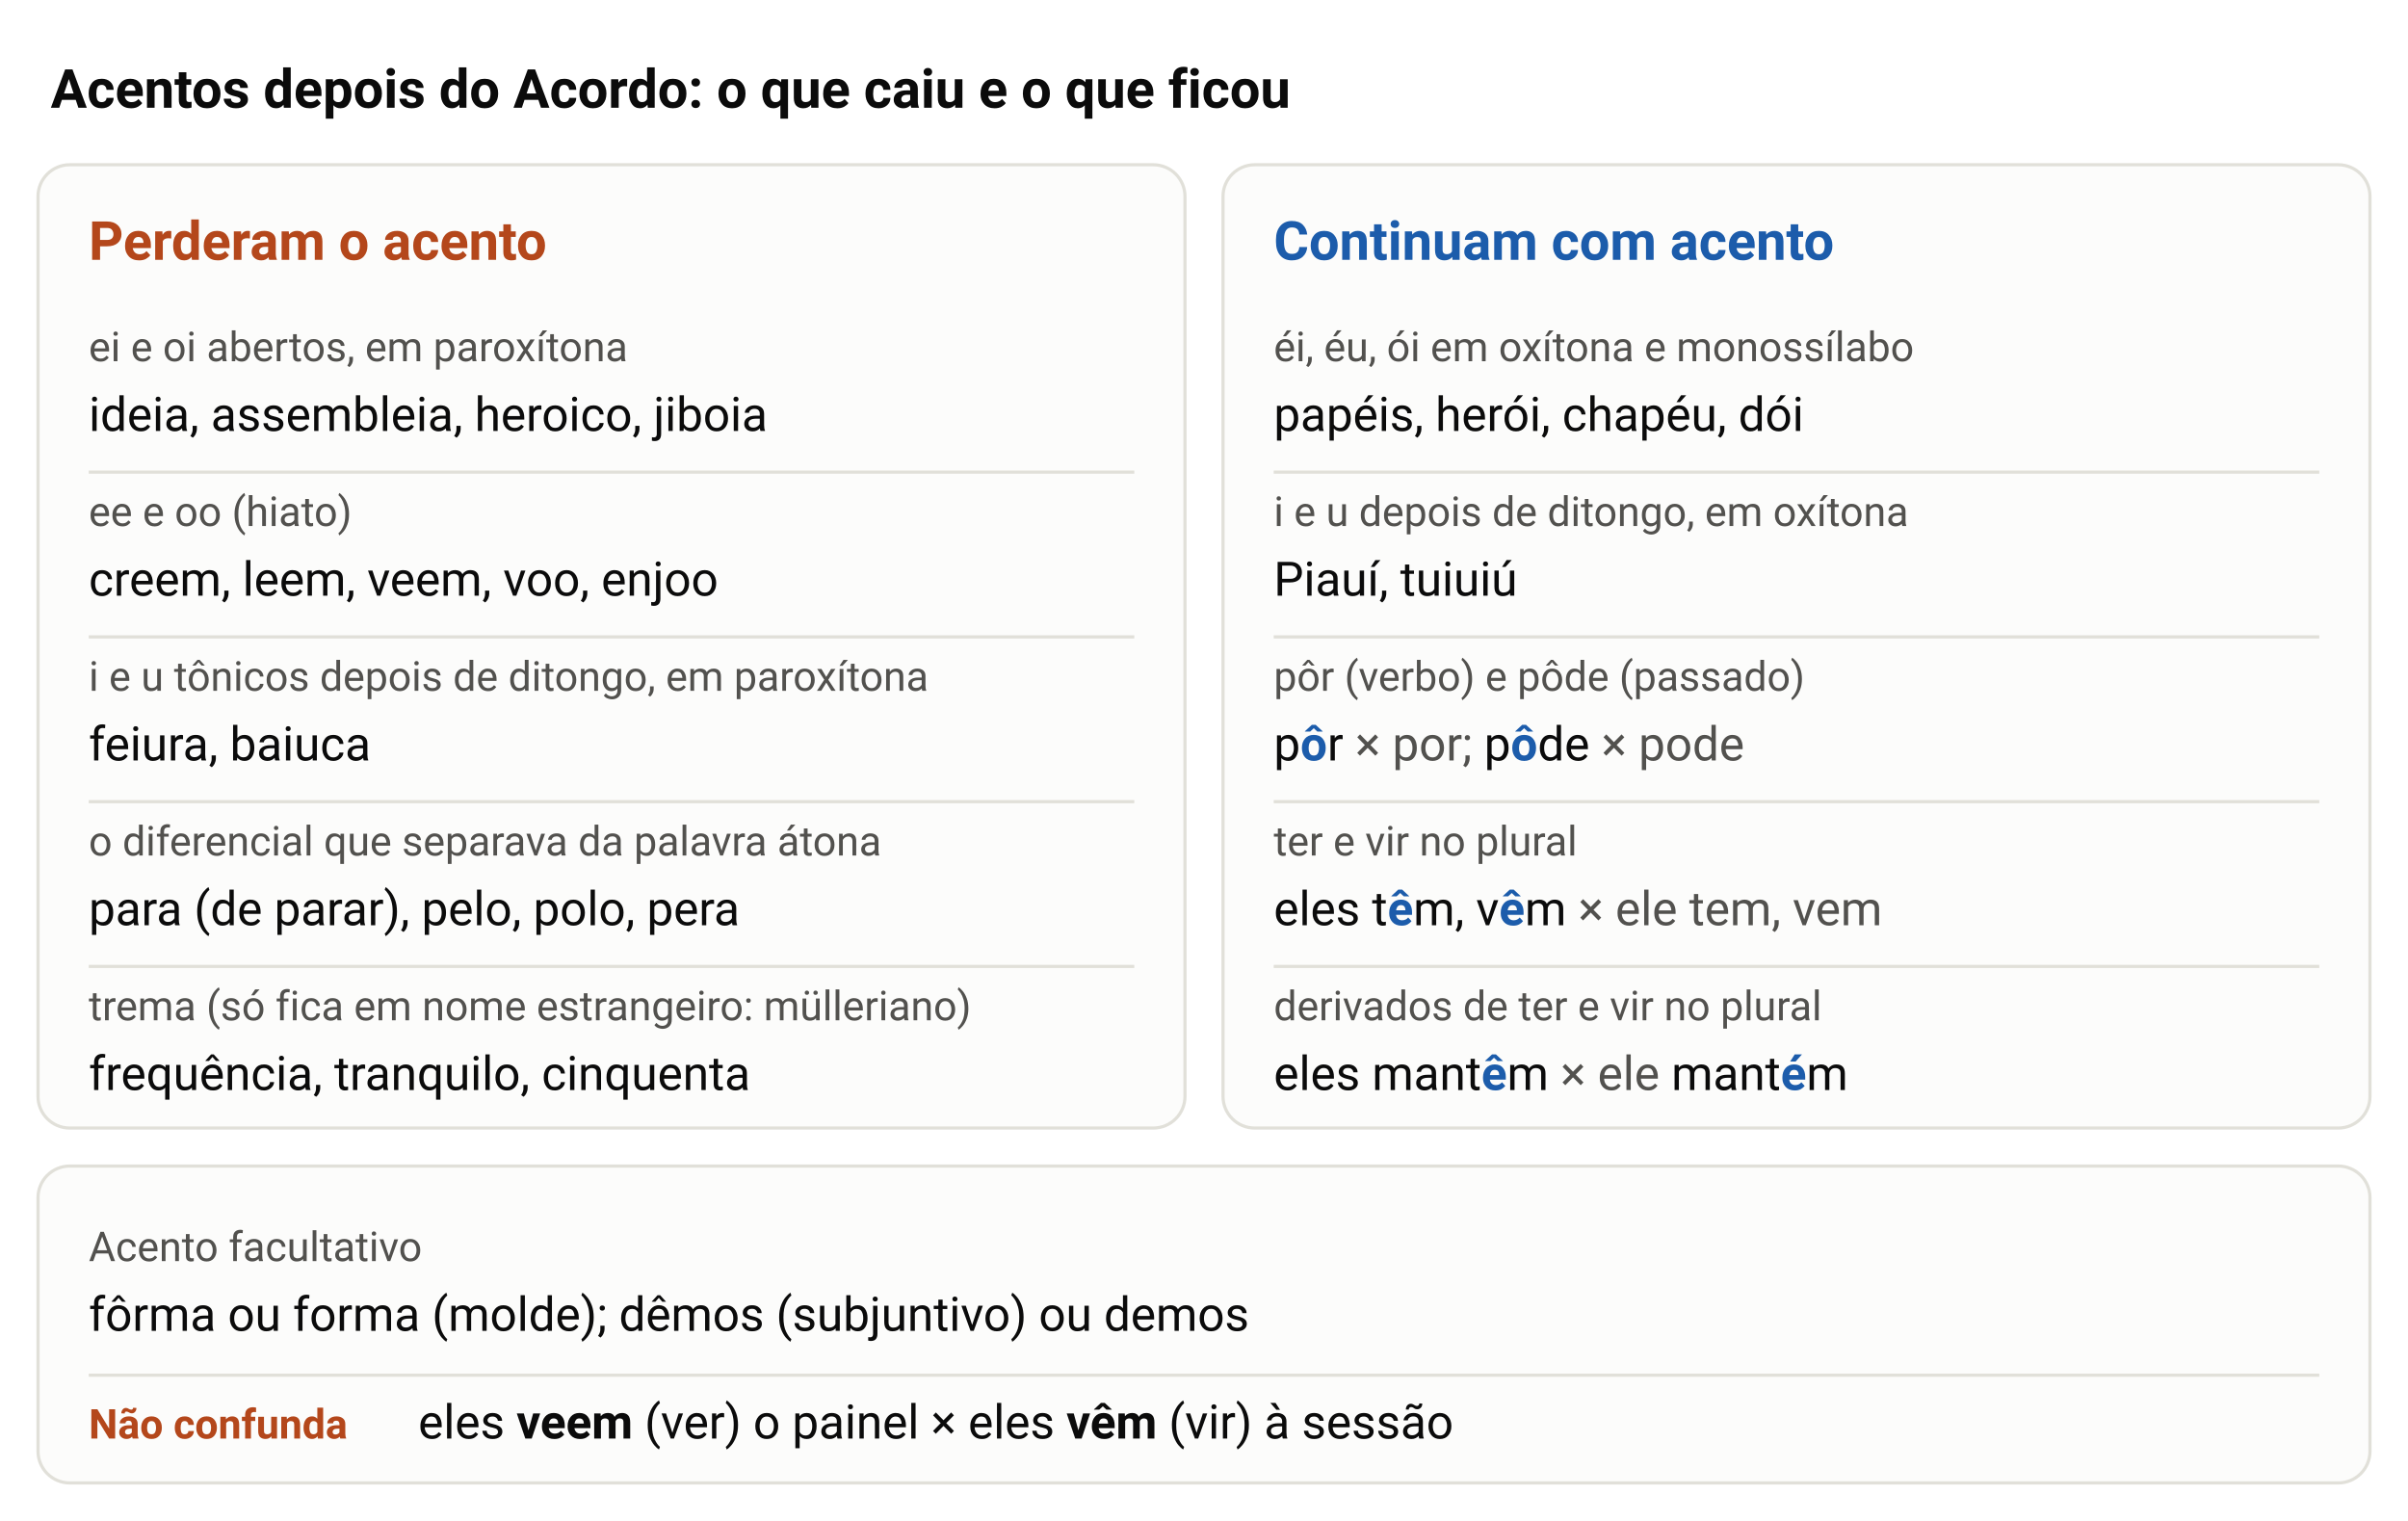
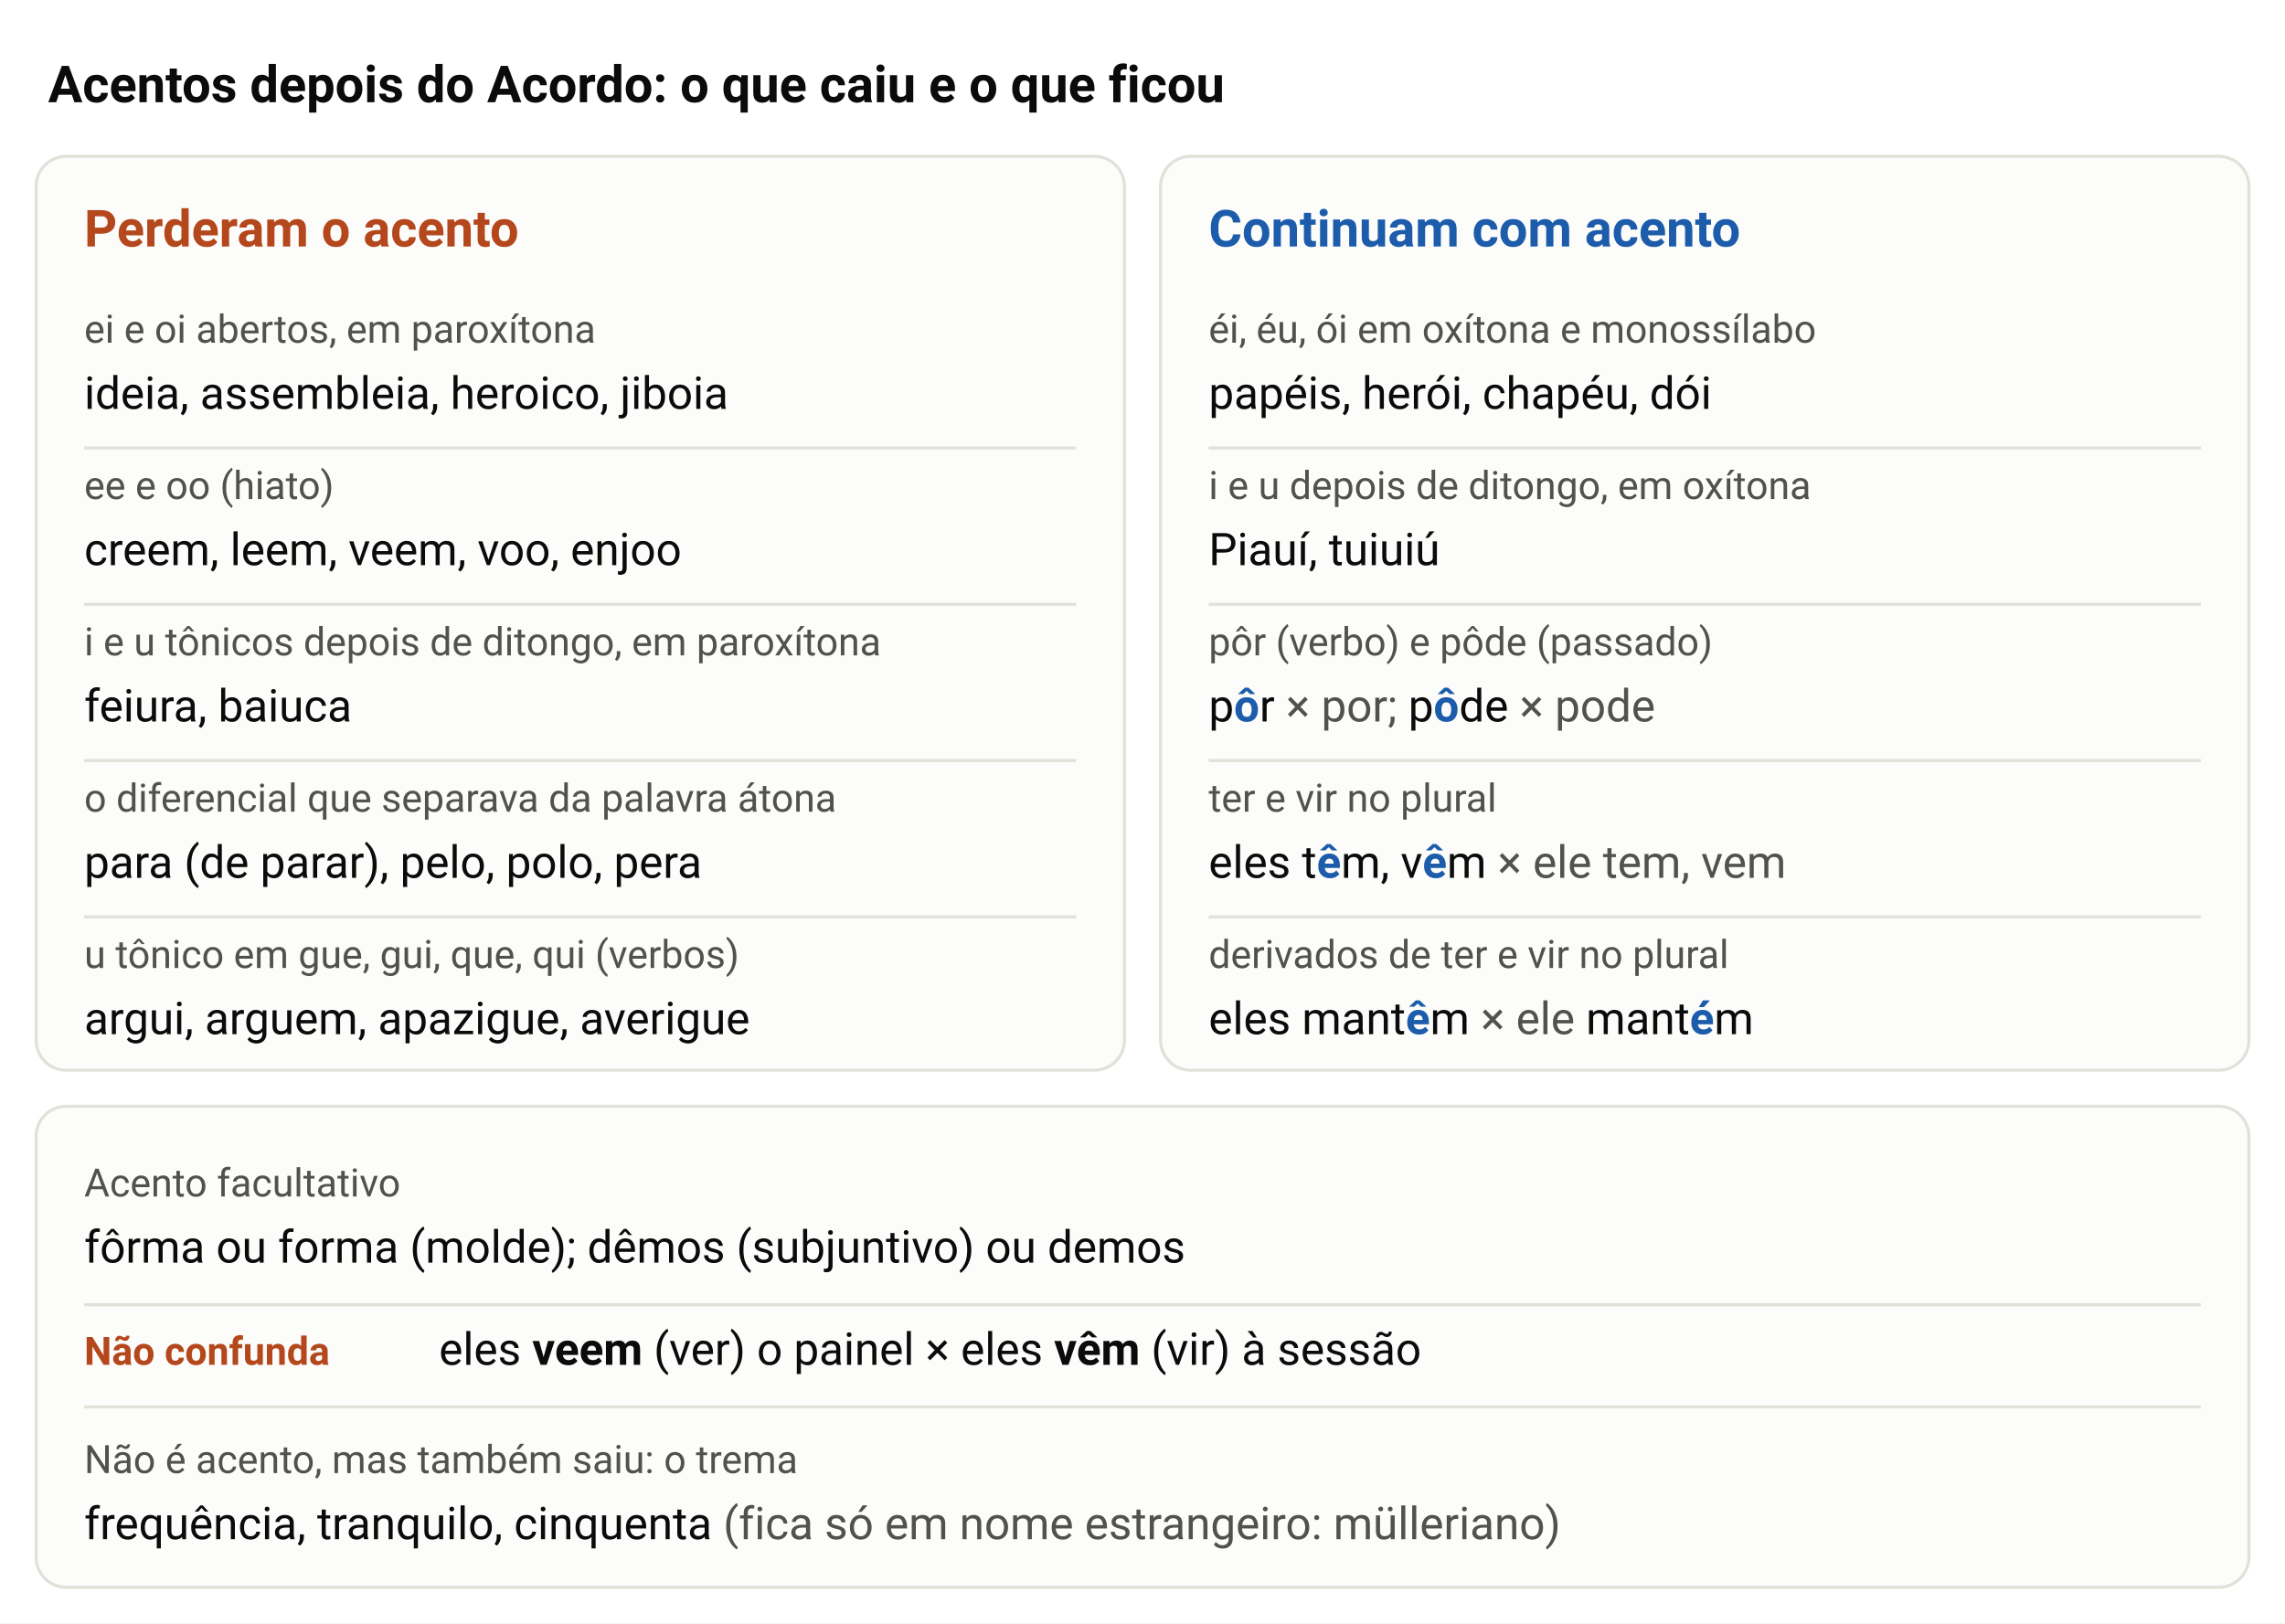
- <svg xmlns="http://www.w3.org/2000/svg" width="760" height="480" viewBox="0 0 760 480" font-family="system-ui, -apple-system, 'Segoe UI', Roboto, Arial, sans-serif">
-   <rect width="760" height="480" fill="#ffffff" />
+ <svg xmlns="http://www.w3.org/2000/svg" width="760" height="540" viewBox="0 0 760 540" font-family="system-ui, -apple-system, 'Segoe UI', Roboto, Arial, sans-serif">
+   <rect width="760" height="540" fill="#ffffff" />
  <text x="16" y="34" font-size="17" font-weight="700" fill="#0b0b0b">Acentos depois do Acordo: o que caiu e o que ficou</text>
  <g transform="translate(12 52)">
    <rect width="362" height="304" rx="10" fill="#fcfcfb" stroke="#e1e0d9" />
    <text x="16" y="30" font-size="17" font-weight="700" fill="#b4471b">Perderam o acento</text>
    <g stroke="#e1e0d9">
      <line x1="16" y1="97" x2="346" y2="97" />
      <line x1="16" y1="149" x2="346" y2="149" />
      <line x1="16" y1="201" x2="346" y2="201" />
      <line x1="16" y1="253" x2="346" y2="253" />
    </g>
    <g font-size="13" fill="#52514e">
      <text x="16" y="62">ei e oi abertos, em paroxítona</text>
      <text x="16" y="114">ee e oo (hiato)</text>
      <text x="16" y="166">i e u tônicos depois de ditongo, em paroxítona</text>
      <text x="16" y="218">o diferencial que separava da palavra átona</text>
-       <text x="16" y="270">trema (só fica em nome estrangeiro: mülleriano)</text>
+       <text x="16" y="270">u tônico em gue, gui, que, qui (verbos)</text>
    </g>
    <g font-size="15" fill="#0b0b0b">
      <text x="16" y="84">ideia, assembleia, heroico, jiboia</text>
      <text x="16" y="136">creem, leem, veem, voo, enjoo</text>
      <text x="16" y="188">feiura, baiuca</text>
      <text x="16" y="240">para (de parar), pelo, polo, pera</text>
-       <text x="16" y="292">frequência, tranquilo, cinquenta</text>
+       <text x="16" y="292">argui, arguem, apazigue, averigue</text>
    </g>
  </g>
  <g transform="translate(386 52)">
    <rect width="362" height="304" rx="10" fill="#fcfcfb" stroke="#e1e0d9" />
    <text x="16" y="30" font-size="17" font-weight="700" fill="#1c5cab">Continuam com acento</text>
    <g stroke="#e1e0d9">
      <line x1="16" y1="97" x2="346" y2="97" />
      <line x1="16" y1="149" x2="346" y2="149" />
      <line x1="16" y1="201" x2="346" y2="201" />
      <line x1="16" y1="253" x2="346" y2="253" />
    </g>
    <g font-size="13" fill="#52514e">
      <text x="16" y="62">éi, éu, ói em oxítona e monossílabo</text>
      <text x="16" y="114">i e u depois de ditongo, em oxítona</text>
      <text x="16" y="166">pôr (verbo) e pôde (passado)</text>
      <text x="16" y="218">ter e vir no plural</text>
      <text x="16" y="270">derivados de ter e vir no plural</text>
    </g>
    <g font-size="15" fill="#0b0b0b">
      <text x="16" y="84">papéis, herói, chapéu, dói</text>
      <text x="16" y="136">Piauí, tuiuiú</text>
      <text x="16" y="188">p<tspan font-weight="700" fill="#1c5cab">ô</tspan>r <tspan fill="#52514e">× por;</tspan>  p<tspan font-weight="700" fill="#1c5cab">ô</tspan>de <tspan fill="#52514e">× pode</tspan>
      </text>
      <text x="16" y="240">eles t<tspan font-weight="700" fill="#1c5cab">ê</tspan>m, v<tspan font-weight="700" fill="#1c5cab">ê</tspan>m <tspan fill="#52514e">× ele tem, vem</tspan>
      </text>
      <text x="16" y="292">eles mant<tspan font-weight="700" fill="#1c5cab">ê</tspan>m <tspan fill="#52514e">× ele</tspan> mant<tspan font-weight="700" fill="#1c5cab">é</tspan>m</text>
    </g>
  </g>
  <g transform="translate(12 368)">
-     <rect width="736" height="100" rx="10" fill="#fcfcfb" stroke="#e1e0d9" />
+     <rect width="736" height="160" rx="10" fill="#fcfcfb" stroke="#e1e0d9" />
    <text x="16" y="30" font-size="13" fill="#52514e">Acento facultativo</text>
    <text x="16" y="52" font-size="15" fill="#0b0b0b">fôrma ou forma (molde); dêmos (subjuntivo) ou demos</text>
    <line x1="16" y1="66" x2="720" y2="66" stroke="#e1e0d9" />
    <text x="16" y="86" font-size="13" fill="#b4471b" font-weight="700">Não confunda</text>
-     <text x="120" y="86" font-size="15" fill="#0b0b0b">eles <tspan font-weight="700">veem</tspan> (ver) o painel  ×  eles <tspan font-weight="700">vêm</tspan> (vir) à sessão</text>
+     <text x="134" y="86" font-size="15" fill="#0b0b0b">eles <tspan font-weight="700">veem</tspan> (ver) o painel  ×  eles <tspan font-weight="700">vêm</tspan> (vir) à sessão</text>
+     <line x1="16" y1="100" x2="720" y2="100" stroke="#e1e0d9" />
+     <text x="16" y="122" font-size="13" fill="#52514e">Não é acento, mas também saiu: o trema</text>
+     <text x="16" y="144" font-size="15" fill="#0b0b0b">frequência, tranquilo, cinquenta <tspan fill="#52514e">(fica só em nome estrangeiro: mülleriano)</tspan>
+     </text>
  </g>
</svg>
